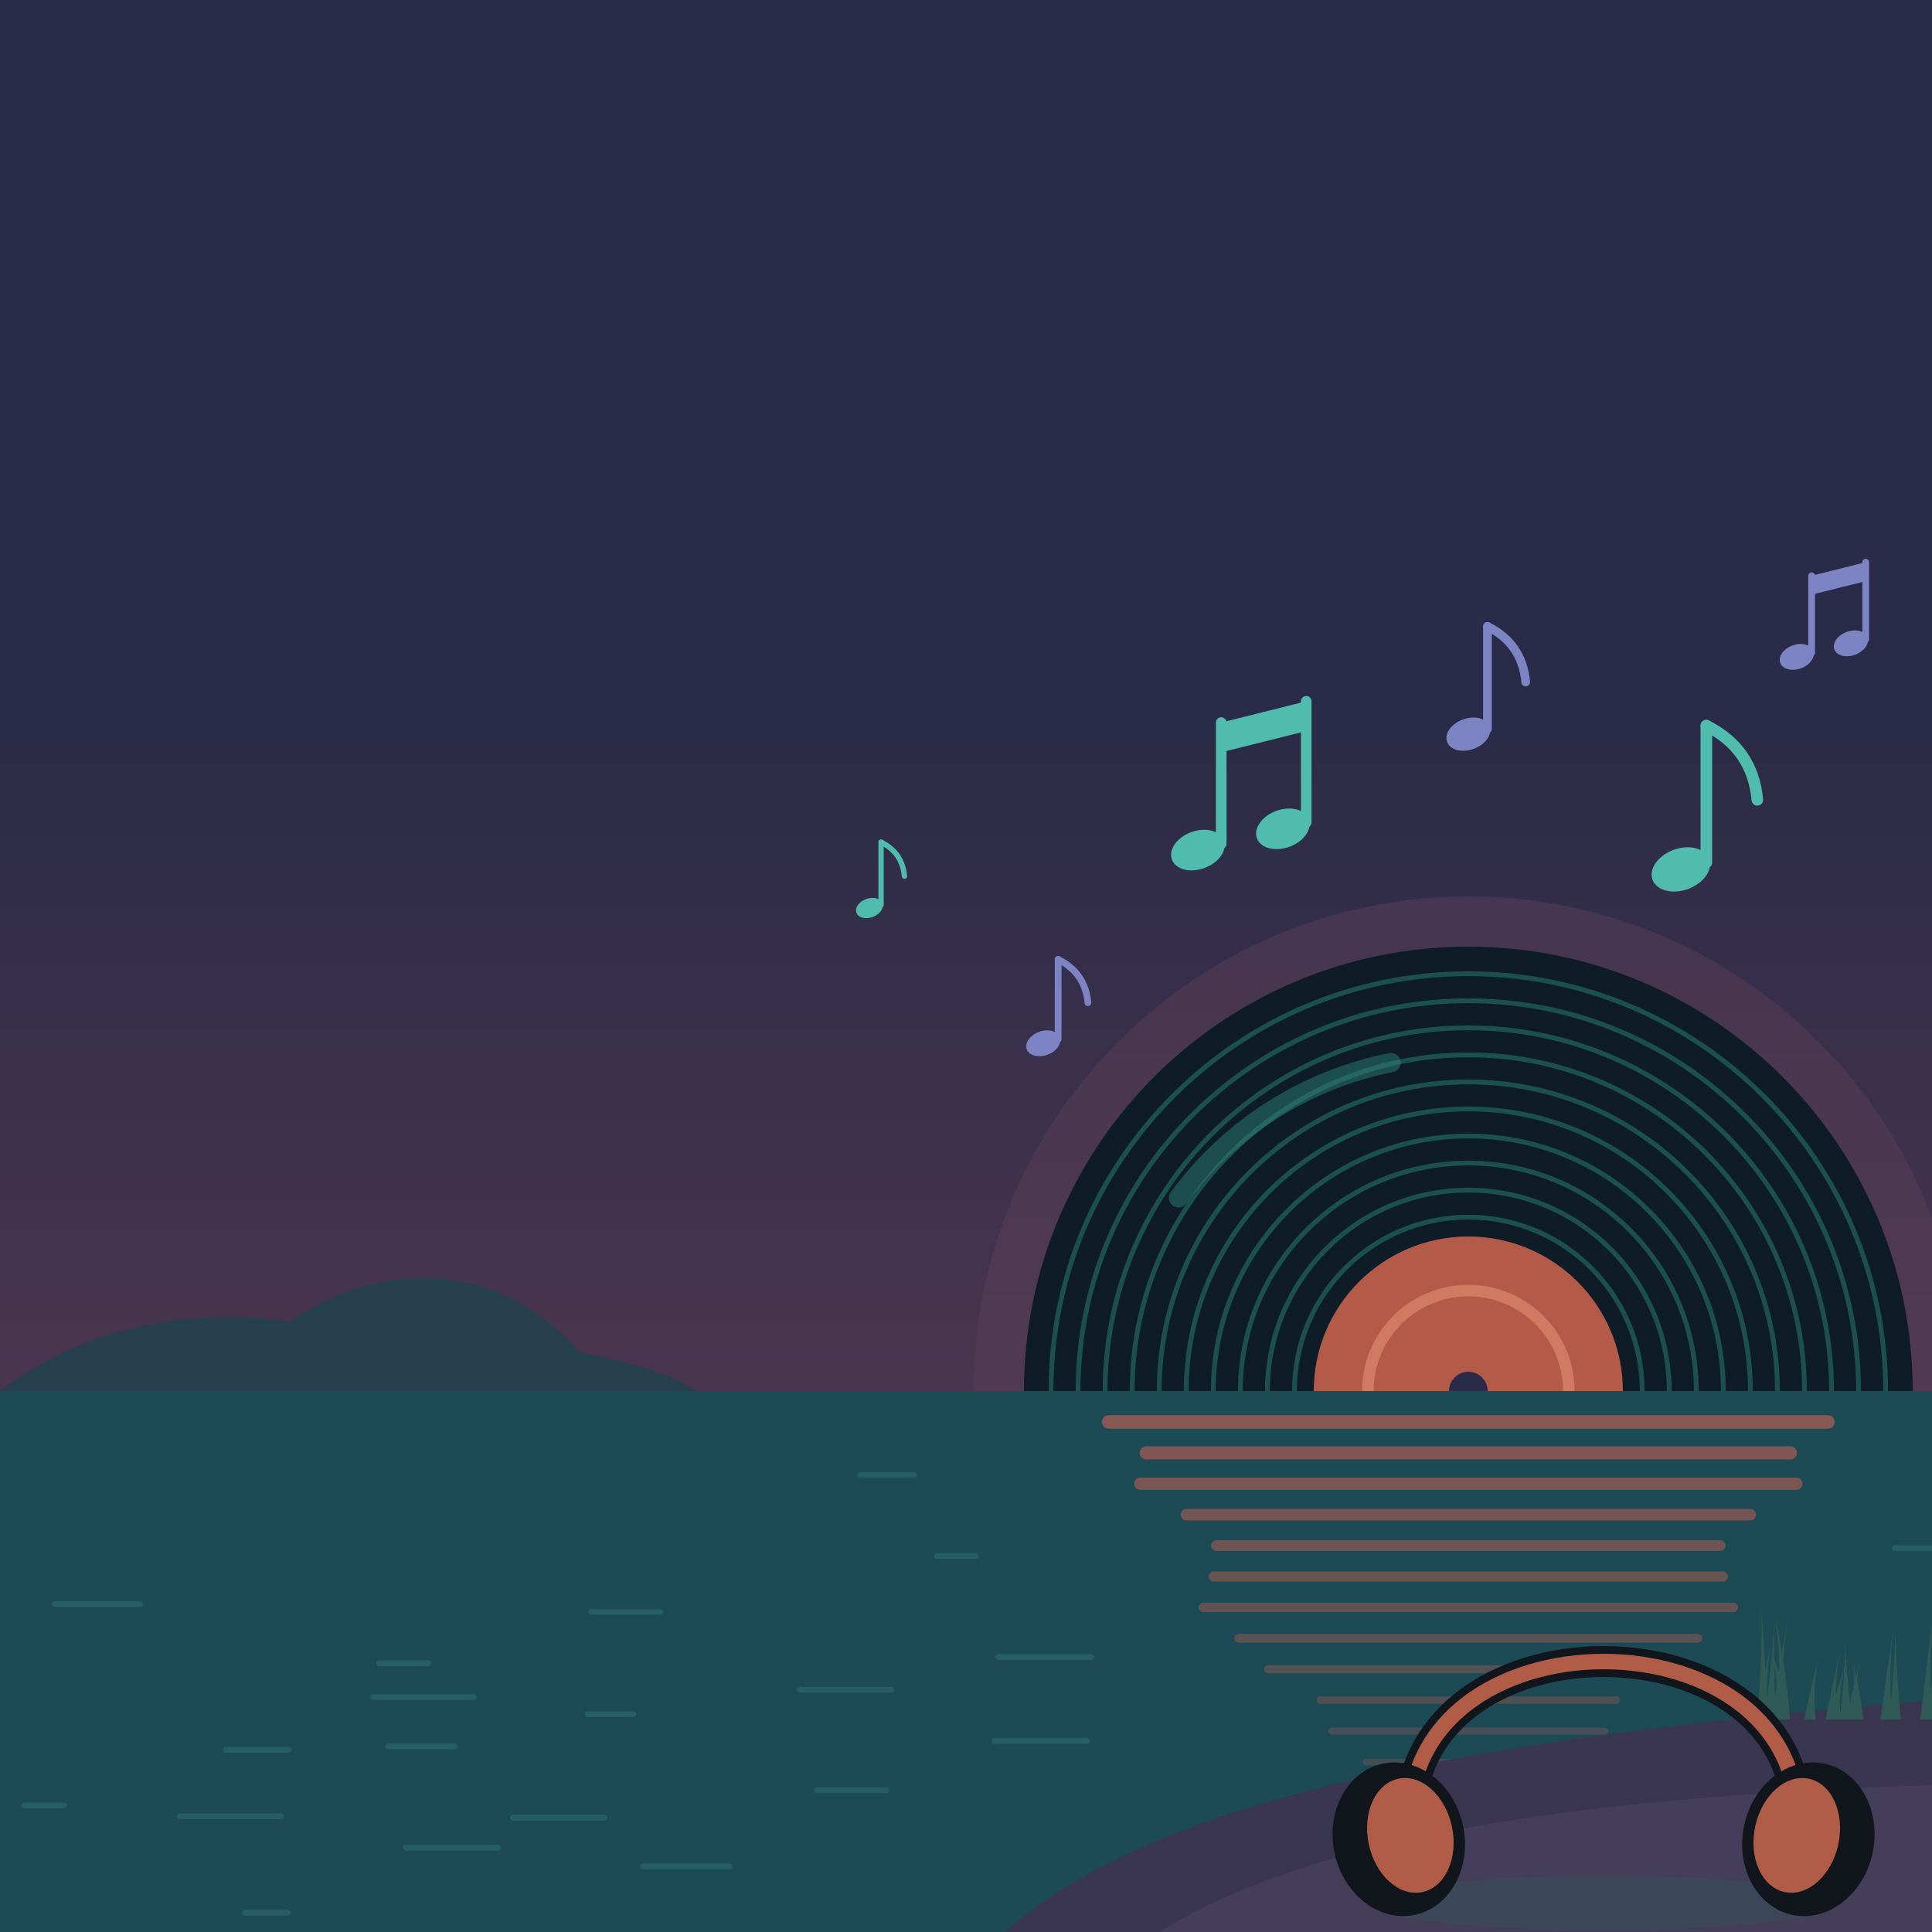
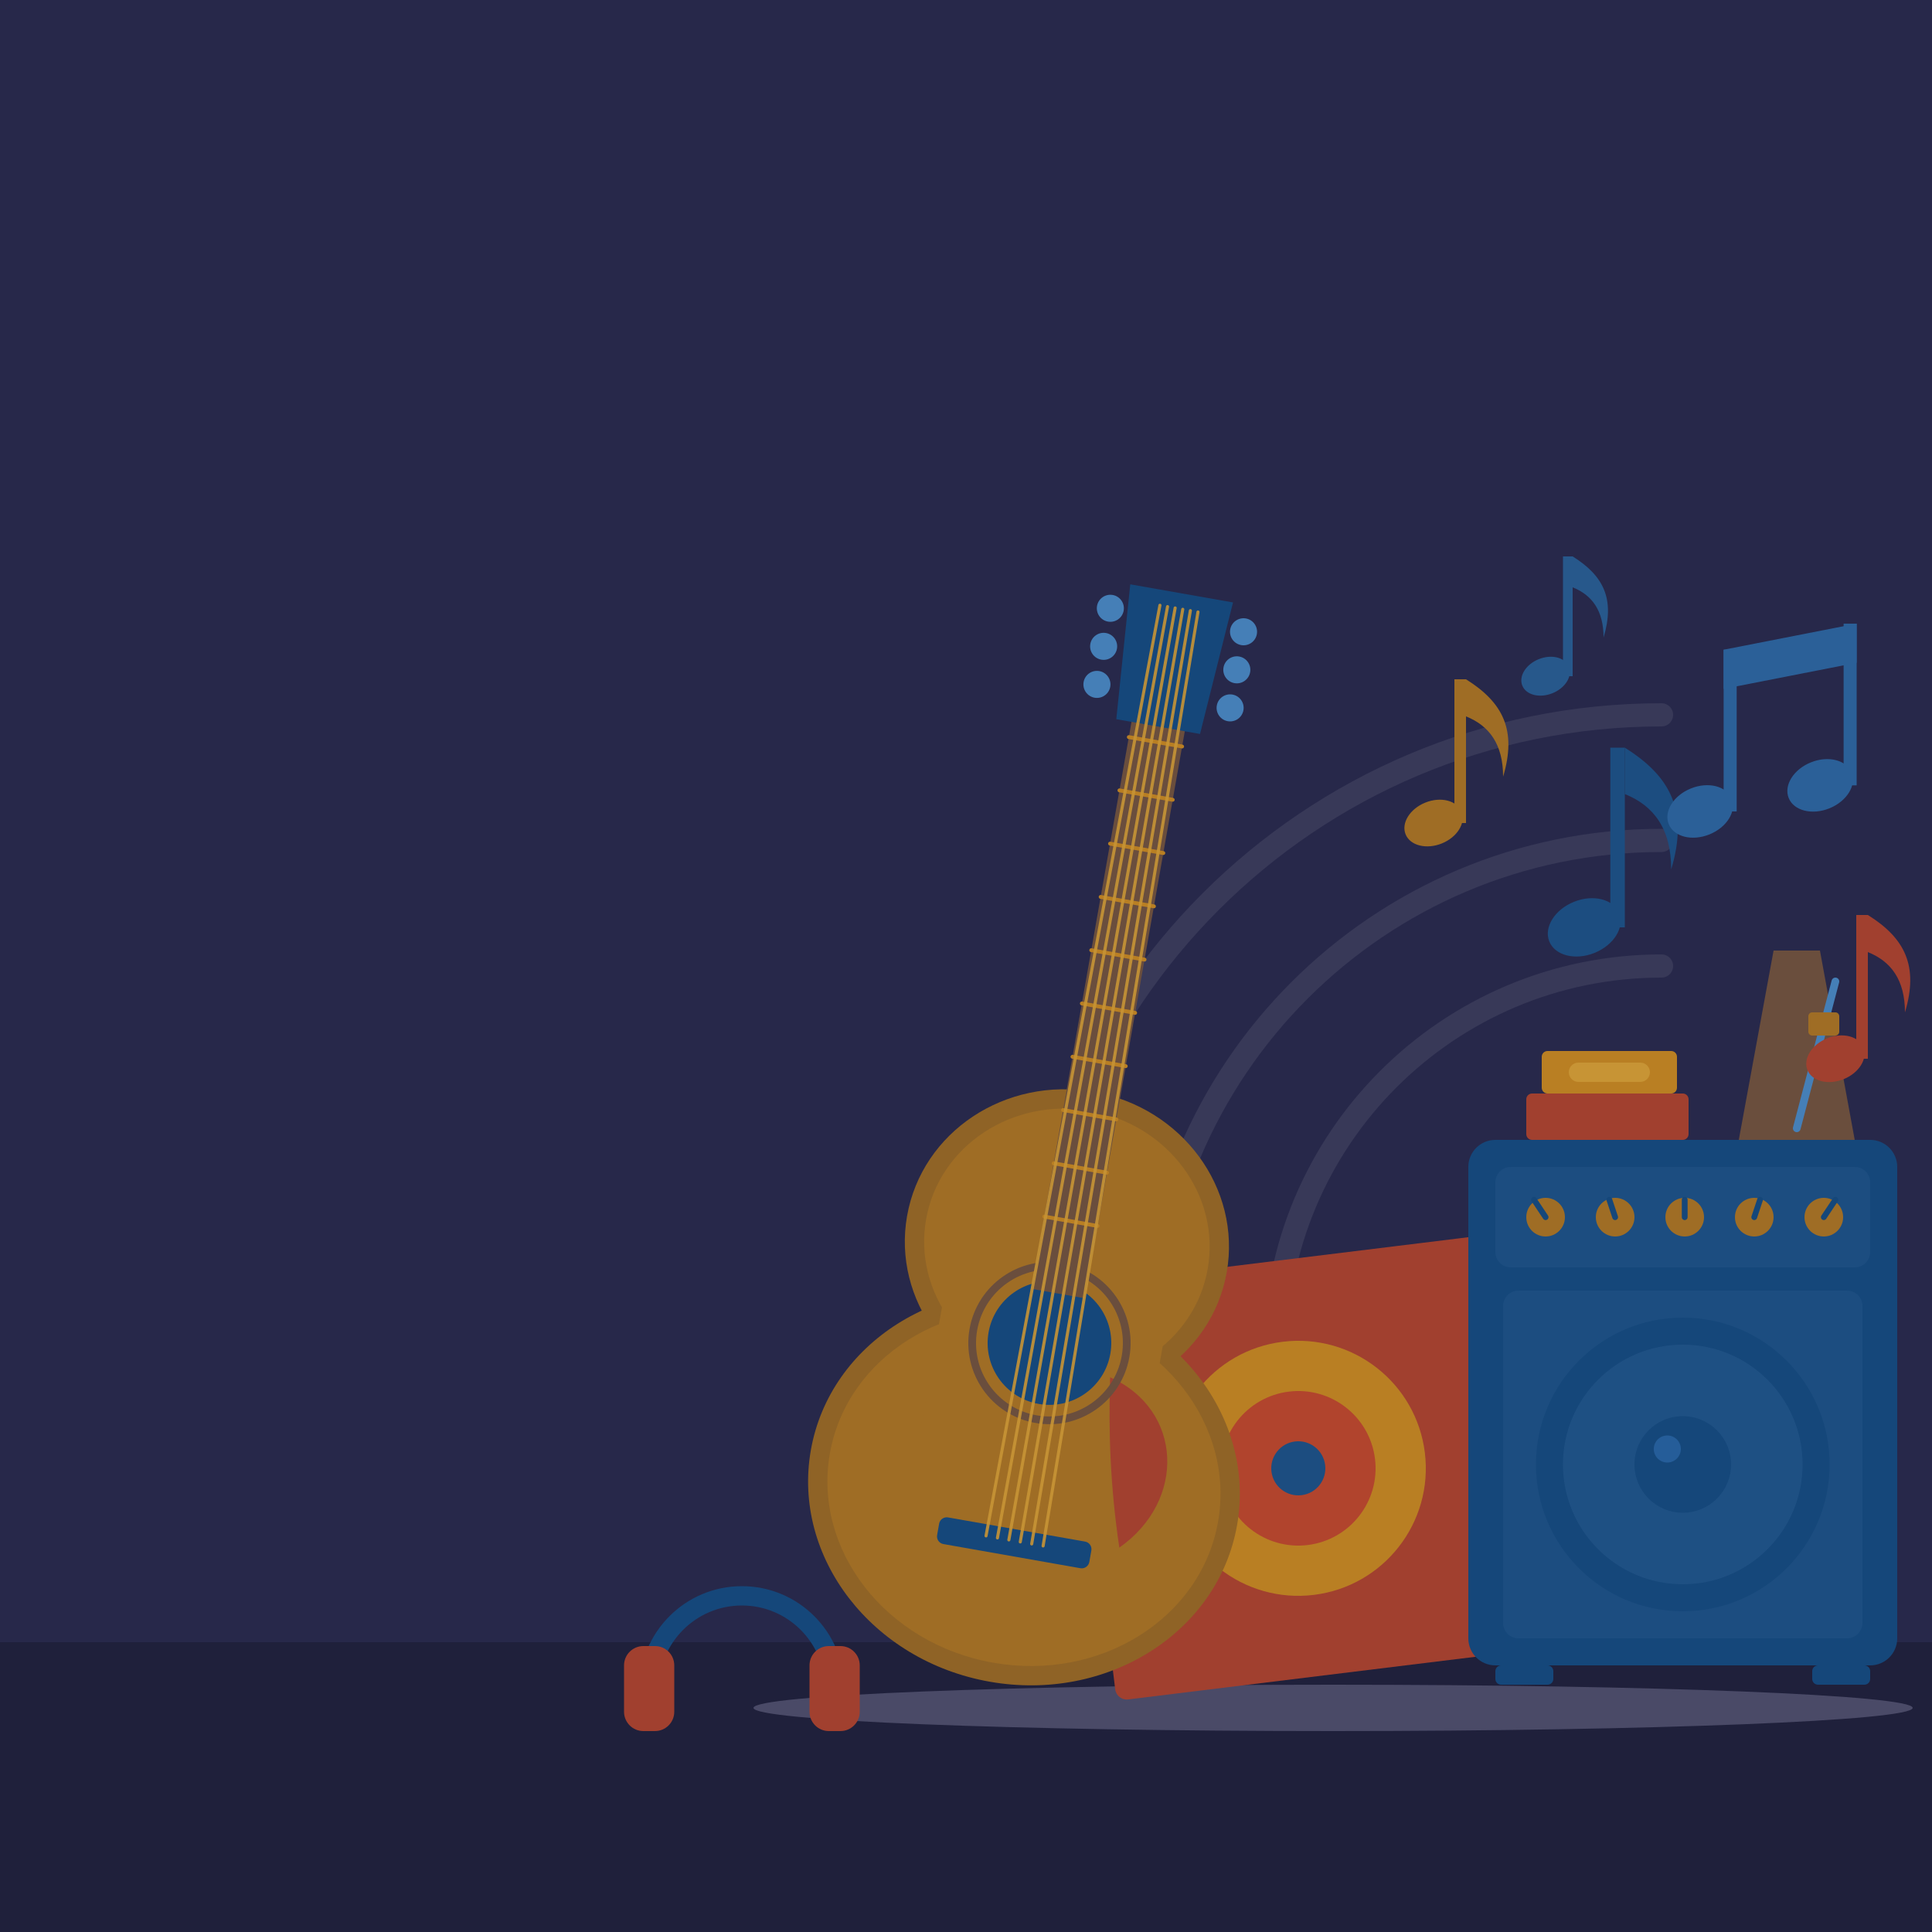
<svg xmlns="http://www.w3.org/2000/svg" viewBox="0 0 1000 1000" width="1000" height="1000">
-   <defs>
-     <linearGradient id="sky" x1="0" y1="0" x2="0" y2="1">
-       <stop offset="0.38" stop-color="#2a2b48" />
-       <stop offset="0.72" stop-color="#4a3550" />
-     </linearGradient>
-   </defs>
-   <rect x="0" y="0" width="1000" height="1000" fill="url(#sky)" />
-   <circle cx="760" cy="720" r="256" fill="#5a3e58" opacity="0.5" />
-   <path d="M530 720A230 230 0 0 1 990 720Z" fill="#0d1c26" />
-   <path d="M670 720A90 90 0 0 1 850 720M656 720A104 104 0 0 1 864 720M642 720A118 118 0 0 1 878 720M628 720A132 132 0 0 1 892 720M614 720A146 146 0 0 1 906 720M600 720A160 160 0 0 1 920 720M586 720A174 174 0 0 1 934 720M572 720A188 188 0 0 1 948 720M558 720A202 202 0 0 1 962 720M544 720A216 216 0 0 1 976 720" fill="none" stroke="#1f5c58" stroke-width="2.5" stroke-linecap="round" stroke-linejoin="round" opacity="0.8" />
-   <path d="M610 620A180 180 0 0 1 720 550" fill="none" stroke="#2d8077" stroke-width="10" stroke-linecap="round" stroke-linejoin="round" opacity="0.5" />
-   <path d="M680 720A80 80 0 0 1 840 720Z" fill="#b45a48" />
-   <path d="M708 720A52 52 0 0 1 812 720" fill="none" stroke="#d07a62" stroke-width="6" stroke-linecap="round" stroke-linejoin="round" />
-   <path d="M750 720A10 10 0 0 1 770 720Z" fill="#2a2b48" />
-   <path d="M0 720L1000 720L1000 1000L0 1000Z" fill="#1c4a55" />
-   <path d="M573.9 736L946.1 736" fill="none" stroke="#9a5a52" stroke-width="7" stroke-linecap="round" stroke-linejoin="round" opacity="0.85" />
-   <path d="M593.2 752L926.8 752" fill="none" stroke="#9a5a52" stroke-width="6.7" stroke-linecap="round" stroke-linejoin="round" opacity="0.8" />
-   <path d="M590.2 768L929.8 768" fill="none" stroke="#9a5a52" stroke-width="6.3" stroke-linecap="round" stroke-linejoin="round" opacity="0.75" />
-   <path d="M614.1 784L905.9 784" fill="none" stroke="#9a5a52" stroke-width="6" stroke-linecap="round" stroke-linejoin="round" opacity="0.7" />
-   <path d="M629.7 800L890.3 800" fill="none" stroke="#9a5a52" stroke-width="5.6" stroke-linecap="round" stroke-linejoin="round" opacity="0.65" />
-   <path d="M628.2 816L891.8 816" fill="none" stroke="#9a5a52" stroke-width="5.2" stroke-linecap="round" stroke-linejoin="round" opacity="0.6" />
-   <path d="M622.9 832L897.1 832" fill="none" stroke="#9a5a52" stroke-width="4.9" stroke-linecap="round" stroke-linejoin="round" opacity="0.55" />
-   <path d="M641.2 848L878.8 848" fill="none" stroke="#9a5a52" stroke-width="4.6" stroke-linecap="round" stroke-linejoin="round" opacity="0.5" />
-   <path d="M656.5 864L863.5 864" fill="none" stroke="#9a5a52" stroke-width="4.2" stroke-linecap="round" stroke-linejoin="round" opacity="0.45" />
-   <path d="M683.5 880L836.5 880" fill="none" stroke="#9a5a52" stroke-width="3.9" stroke-linecap="round" stroke-linejoin="round" opacity="0.4" />
-   <path d="M689.3 896L830.7 896" fill="none" stroke="#9a5a52" stroke-width="3.5" stroke-linecap="round" stroke-linejoin="round" opacity="0.35" />
-   <path d="M706.8 912L813.2 912" fill="none" stroke="#9a5a52" stroke-width="3.2" stroke-linecap="round" stroke-linejoin="round" opacity="0.3" />
-   <path d="M485 805.4L505.1 805.4" fill="none" stroke="#2f6a72" stroke-width="3" stroke-linecap="round" stroke-linejoin="round" opacity="0.6" />
-   <path d="M414 874.6L461.3 874.6" fill="none" stroke="#2f6a72" stroke-width="3" stroke-linecap="round" stroke-linejoin="round" opacity="0.6" />
-   <path d="M193 878.4L245.2 878.4" fill="none" stroke="#2f6a72" stroke-width="3" stroke-linecap="round" stroke-linejoin="round" opacity="0.6" />
-   <path d="M265.5 940.8L312.9 940.8" fill="none" stroke="#2f6a72" stroke-width="3" stroke-linecap="round" stroke-linejoin="round" opacity="0.6" />
-   <path d="M93.1 940.1L145.3 940.1" fill="none" stroke="#2f6a72" stroke-width="3" stroke-linecap="round" stroke-linejoin="round" opacity="0.6" />
-   <path d="M445.2 763.4L473.1 763.4" fill="none" stroke="#2f6a72" stroke-width="3" stroke-linecap="round" stroke-linejoin="round" opacity="0.6" />
-   <path d="M200.9 903.9L235.3 903.9" fill="none" stroke="#2f6a72" stroke-width="3" stroke-linecap="round" stroke-linejoin="round" opacity="0.6" />
-   <path d="M514.7 901.1L562.6 901.1" fill="none" stroke="#2f6a72" stroke-width="3" stroke-linecap="round" stroke-linejoin="round" opacity="0.6" />
-   <path d="M28.4 830.3L72.5 830.3" fill="none" stroke="#2f6a72" stroke-width="3" stroke-linecap="round" stroke-linejoin="round" opacity="0.6" />
-   <path d="M304.3 887.3L327.9 887.3" fill="none" stroke="#2f6a72" stroke-width="3" stroke-linecap="round" stroke-linejoin="round" opacity="0.6" />
-   <path d="M116.8 905.7L149.3 905.7" fill="none" stroke="#2f6a72" stroke-width="3" stroke-linecap="round" stroke-linejoin="round" opacity="0.6" />
-   <path d="M196.2 860.9L221.7 860.9" fill="none" stroke="#2f6a72" stroke-width="3" stroke-linecap="round" stroke-linejoin="round" opacity="0.6" />
-   <path d="M209.9 956.4L257.8 956.4" fill="none" stroke="#2f6a72" stroke-width="3" stroke-linecap="round" stroke-linejoin="round" opacity="0.6" />
-   <path d="M12.5 934.5L33.2 934.5" fill="none" stroke="#2f6a72" stroke-width="3" stroke-linecap="round" stroke-linejoin="round" opacity="0.6" />
-   <path d="M332.9 966.1L377.7 966.1" fill="none" stroke="#2f6a72" stroke-width="3" stroke-linecap="round" stroke-linejoin="round" opacity="0.6" />
-   <path d="M306.1 834.4L341.7 834.4" fill="none" stroke="#2f6a72" stroke-width="3" stroke-linecap="round" stroke-linejoin="round" opacity="0.6" />
-   <path d="M126.8 990L149 990" fill="none" stroke="#2f6a72" stroke-width="3" stroke-linecap="round" stroke-linejoin="round" opacity="0.6" />
-   <path d="M422.9 926.6L458.8 926.6" fill="none" stroke="#2f6a72" stroke-width="3" stroke-linecap="round" stroke-linejoin="round" opacity="0.6" />
-   <path d="M981 801.3L1040.1 801.3" fill="none" stroke="#2f6a72" stroke-width="3" stroke-linecap="round" stroke-linejoin="round" opacity="0.6" />
-   <path d="M516.7 857.7L564.9 857.7" fill="none" stroke="#2f6a72" stroke-width="3" stroke-linecap="round" stroke-linejoin="round" opacity="0.6" />
-   <path d="M0 720C40 690 90 676 150 684C200 650 260 654 300 700C330 706 350 712 360 720Z" fill="#26404f" />
-   <g transform="translate(620 440) scale(1.1)">
-     <ellipse cx="0" cy="0" rx="13" ry="9" fill="#4fbcae" transform="rotate(-20)" />
-     <ellipse cx="40" cy="-10" rx="13" ry="9" fill="#4fbcae" transform="rotate(-20 40 -10)" />
-     <path d="M11 -3L11 -60" fill="none" stroke="#4fbcae" stroke-width="5" stroke-linecap="round" stroke-linejoin="round" />
-     <path d="M51 -13L51 -70" fill="none" stroke="#4fbcae" stroke-width="5" stroke-linecap="round" stroke-linejoin="round" />
-     <path d="M11 -60L51 -70L51 -56L11 -46Z" fill="#4fbcae" />
+   <rect x="0" y="0" width="1000" height="1000" fill="#27284a" />
+   <rect x="0" y="850" width="1000" height="150" fill="#1f203b" />
+   <path d="M660 700A200 200 0 0 1 860 500" fill="none" stroke="#383958" stroke-width="12" stroke-linecap="round" stroke-linejoin="round" />
+   <path d="M595 700A265 265 0 0 1 860 435" fill="none" stroke="#383958" stroke-width="12" stroke-linecap="round" stroke-linejoin="round" />
+   <path d="M530 700A330 330 0 0 1 860 370" fill="none" stroke="#383958" stroke-width="12" stroke-linecap="round" stroke-linejoin="round" />
+   <ellipse cx="690" cy="884" rx="300" ry="12" fill="#4a4a67" />
+   <g transform="translate(672 760) rotate(-7)">
+     <circle cx="46" cy="-6" r="100" fill="#15477a" />
+     <circle cx="46" cy="-6" r="86" fill="none" stroke="#27588b" stroke-width="2" stroke-linecap="round" stroke-linejoin="round" opacity="0.7" />
+     <circle cx="46" cy="-6" r="72" fill="none" stroke="#27588b" stroke-width="2" stroke-linecap="round" stroke-linejoin="round" opacity="0.7" />
+     <circle cx="46" cy="-6" r="58" fill="none" stroke="#27588b" stroke-width="2" stroke-linecap="round" stroke-linejoin="round" opacity="0.7" />
+     <circle cx="46" cy="-6" r="36" fill="#9f6d25" />
+     <circle cx="46" cy="-6" r="6" fill="#15477a" />
+     <rect x="-108" y="-108" width="216" height="216" rx="6" fill="#a1402f" />
+     <circle cx="0" cy="0" r="66" fill="#b97f23" />
+     <circle cx="0" cy="0" r="40" fill="#b1442d" />
+     <circle cx="0" cy="0" r="14" fill="#1c4d80" />
  </g>
-   <g transform="translate(760 380) scale(0.9)">
-     <ellipse cx="0" cy="0" rx="13" ry="9" fill="#7c84c4" transform="rotate(-20)" />
-     <path d="M11 -3L11 -62" fill="none" stroke="#7c84c4" stroke-width="5" stroke-linecap="round" stroke-linejoin="round" />
-     <path d="M11 -62q20 10 22 32" fill="none" stroke="#7c84c4" stroke-width="5" stroke-linecap="round" stroke-linejoin="round" />
+   <rect x="790" y="566" width="84" height="24" rx="3" fill="#a1402f" />
+   <rect x="798" y="544" width="70" height="22" rx="3" fill="#b97f23" />
+   <rect x="812" y="550" width="42" height="10" rx="5" fill="#c79435" />
+   <path d="M900 590L960 590L942 492L918 492Z" fill="#6a4e3d" />
+   <path d="M930 584L950 508" fill="none" stroke="#457fb7" stroke-width="4" stroke-linecap="round" stroke-linejoin="round" />
+   <rect x="936" y="524" width="16" height="12" rx="2" fill="#9f6d25" />
+   <rect x="760" y="590" width="222" height="272" rx="14" fill="#15477a" />
+   <rect x="774" y="604" width="194" height="52" rx="8" fill="#1c4d80" />
+   <rect x="778" y="668" width="186" height="180" rx="8" fill="#1c4d80" />
+   <circle cx="871" cy="758" r="76" fill="#15477a" />
+   <circle cx="871" cy="758" r="62" fill="#27588b" opacity="0.55" />
+   <circle cx="871" cy="758" r="25" fill="#15477a" />
+   <circle cx="863" cy="750" r="7" fill="#306cad" opacity="0.6" />
+   <rect x="774" y="862" width="30" height="10" rx="3" fill="#15477a" />
+   <rect x="938" y="862" width="30" height="10" rx="3" fill="#15477a" />
+   <circle cx="800" cy="630" r="10" fill="#9f6d25" />
+   <path d="M800 630L794 621" fill="none" stroke="#15477a" stroke-width="3" stroke-linecap="round" stroke-linejoin="round" />
+   <circle cx="836" cy="630" r="10" fill="#9f6d25" />
+   <path d="M836 630L833 621" fill="none" stroke="#15477a" stroke-width="3" stroke-linecap="round" stroke-linejoin="round" />
+   <circle cx="872" cy="630" r="10" fill="#9f6d25" />
+   <path d="M872 630L872 621" fill="none" stroke="#15477a" stroke-width="3" stroke-linecap="round" stroke-linejoin="round" />
+   <circle cx="908" cy="630" r="10" fill="#9f6d25" />
+   <path d="M908 630L911 621" fill="none" stroke="#15477a" stroke-width="3" stroke-linecap="round" stroke-linejoin="round" />
+   <circle cx="944" cy="630" r="10" fill="#9f6d25" />
+   <path d="M944 630L950 621" fill="none" stroke="#15477a" stroke-width="3" stroke-linecap="round" stroke-linejoin="round" />
+   <g transform="translate(530 770) rotate(10)">
+     <ellipse cx="0" cy="0" rx="112" ry="102" fill="#8f6326" />
+     <ellipse cx="0" cy="-128" rx="84" ry="80" fill="#8f6326" />
+     <rect x="-66" y="-104" width="132" height="76" fill="#8f6326" />
+     <ellipse cx="0" cy="0" rx="102" ry="92" fill="#9f6d25" />
+     <ellipse cx="0" cy="-128" rx="74" ry="70" fill="#9f6d25" />
+     <rect x="-58" y="-106" width="116" height="82" fill="#9f6d25" />
+     <path d="M34 -64C74 -54 84 -8 54 22C44 -8 38 -36 34 -64Z" fill="#a1402f" />
+     <circle cx="0" cy="-76" r="40" fill="none" stroke="#6a4e3d" stroke-width="4" stroke-linecap="round" stroke-linejoin="round" />
+     <circle cx="0" cy="-76" r="32" fill="#15477a" />
+     <rect x="-40" y="22" width="80" height="14" rx="4" fill="#15477a" />
+     <rect x="-14" y="-402" width="28" height="300" fill="#6a4e3d" />
+     <path d="M-14 -392L14 -392" fill="none" stroke="#b97f23" stroke-width="2" stroke-linecap="round" stroke-linejoin="round" />
+     <path d="M-14 -364L14 -364" fill="none" stroke="#b97f23" stroke-width="2" stroke-linecap="round" stroke-linejoin="round" />
+     <path d="M-14 -336L14 -336" fill="none" stroke="#b97f23" stroke-width="2" stroke-linecap="round" stroke-linejoin="round" />
+     <path d="M-14 -308L14 -308" fill="none" stroke="#b97f23" stroke-width="2" stroke-linecap="round" stroke-linejoin="round" />
+     <path d="M-14 -280L14 -280" fill="none" stroke="#b97f23" stroke-width="2" stroke-linecap="round" stroke-linejoin="round" />
+     <path d="M-14 -252L14 -252" fill="none" stroke="#b97f23" stroke-width="2" stroke-linecap="round" stroke-linejoin="round" />
+     <path d="M-14 -224L14 -224" fill="none" stroke="#b97f23" stroke-width="2" stroke-linecap="round" stroke-linejoin="round" />
+     <path d="M-14 -196L14 -196" fill="none" stroke="#b97f23" stroke-width="2" stroke-linecap="round" stroke-linejoin="round" />
+     <path d="M-14 -168L14 -168" fill="none" stroke="#b97f23" stroke-width="2" stroke-linecap="round" stroke-linejoin="round" />
+     <path d="M-14 -140L14 -140" fill="none" stroke="#b97f23" stroke-width="2" stroke-linecap="round" stroke-linejoin="round" />
+     <path d="M-22 -400L22 -400L27 -470L-27 -470Z" fill="#15477a" />
+     <circle cx="-35" cy="-416" r="7" fill="#457fb7" />
+     <circle cx="-35" cy="-436" r="7" fill="#457fb7" />
+     <circle cx="-35" cy="-456" r="7" fill="#457fb7" />
+     <circle cx="35" cy="-416" r="7" fill="#457fb7" />
+     <circle cx="35" cy="-436" r="7" fill="#457fb7" />
+     <circle cx="35" cy="-456" r="7" fill="#457fb7" />
+     <path d="M-10 -462L-15 28" fill="none" stroke="#c79435" stroke-width="1.6" stroke-linecap="round" stroke-linejoin="round" opacity="0.9" />
+     <path d="M-6 -462L-9 28" fill="none" stroke="#c79435" stroke-width="1.6" stroke-linecap="round" stroke-linejoin="round" opacity="0.9" />
+     <path d="M-2 -462L-3 28" fill="none" stroke="#c79435" stroke-width="1.6" stroke-linecap="round" stroke-linejoin="round" opacity="0.9" />
+     <path d="M2 -462L3 28" fill="none" stroke="#c79435" stroke-width="1.6" stroke-linecap="round" stroke-linejoin="round" opacity="0.9" />
+     <path d="M6 -462L9 28" fill="none" stroke="#c79435" stroke-width="1.6" stroke-linecap="round" stroke-linejoin="round" opacity="0.9" />
+     <path d="M10 -462L15 28" fill="none" stroke="#c79435" stroke-width="1.6" stroke-linecap="round" stroke-linejoin="round" opacity="0.9" />
  </g>
-   <g transform="translate(870 450) scale(1.2)">
-     <ellipse cx="0" cy="0" rx="13" ry="9" fill="#4fbcae" transform="rotate(-20)" />
-     <path d="M11 -3L11 -62" fill="none" stroke="#4fbcae" stroke-width="5" stroke-linecap="round" stroke-linejoin="round" />
-     <path d="M11 -62q20 10 22 32" fill="none" stroke="#4fbcae" stroke-width="5" stroke-linecap="round" stroke-linejoin="round" />
+   <path d="M336 874A48 48 0 0 1 432 874" fill="none" stroke="#15477a" stroke-width="10" stroke-linecap="round" stroke-linejoin="round" />
+   <rect x="323" y="852" width="26" height="44" rx="10" fill="#a1402f" />
+   <rect x="419" y="852" width="26" height="44" rx="10" fill="#a1402f" />
+   <g transform="translate(820 480) scale(1.5)">
+     <ellipse cx="0" cy="0" rx="13" ry="9.5" fill="#1c4d80" transform="rotate(-22)" />
+     <rect x="9" y="-62" width="5" height="62" fill="#1c4d80" />
+     <path d="M14 -62C30 -52 36 -40 30 -20C30 -34 24 -42 14 -46Z" fill="#1c4d80" />
  </g>
-   <g transform="translate(540 540) scale(0.7)">
-     <ellipse cx="0" cy="0" rx="13" ry="9" fill="#7c84c4" transform="rotate(-20)" />
-     <path d="M11 -3L11 -62" fill="none" stroke="#7c84c4" stroke-width="5" stroke-linecap="round" stroke-linejoin="round" />
-     <path d="M11 -62q20 10 22 32" fill="none" stroke="#7c84c4" stroke-width="5" stroke-linecap="round" stroke-linejoin="round" />
+   <g transform="translate(880 420) scale(1.35)">
+     <ellipse cx="0" cy="0" rx="13" ry="9.5" fill="#2b6098" transform="rotate(-22)" />
+     <rect x="9" y="-62" width="5" height="62" fill="#2b6098" />
+     <ellipse cx="46" cy="-10" rx="13" ry="9.5" fill="#2b6098" transform="rotate(-22 46 -10)" />
+     <rect x="55" y="-72" width="5" height="62" fill="#2b6098" />
+     <path d="M9 -62L60 -72L60 -57L9 -47Z" fill="#2b6098" />
  </g>
-   <g transform="translate(930 340) scale(0.7)">
-     <ellipse cx="0" cy="0" rx="13" ry="9" fill="#7c84c4" transform="rotate(-20)" />
-     <ellipse cx="40" cy="-10" rx="13" ry="9" fill="#7c84c4" transform="rotate(-20 40 -10)" />
-     <path d="M11 -3L11 -60" fill="none" stroke="#7c84c4" stroke-width="5" stroke-linecap="round" stroke-linejoin="round" />
-     <path d="M51 -13L51 -70" fill="none" stroke="#7c84c4" stroke-width="5" stroke-linecap="round" stroke-linejoin="round" />
-     <path d="M11 -60L51 -70L51 -56L11 -46Z" fill="#7c84c4" />
+   <g transform="translate(742 426) scale(1.2)">
+     <ellipse cx="0" cy="0" rx="13" ry="9.5" fill="#9f6d25" transform="rotate(-22)" />
+     <rect x="9" y="-62" width="5" height="62" fill="#9f6d25" />
+     <path d="M14 -62C30 -52 36 -40 30 -20C30 -34 24 -42 14 -46Z" fill="#9f6d25" />
  </g>
-   <g transform="translate(450 470) scale(0.55)">
-     <ellipse cx="0" cy="0" rx="13" ry="9" fill="#4fbcae" transform="rotate(-20)" />
-     <path d="M11 -3L11 -62" fill="none" stroke="#4fbcae" stroke-width="5" stroke-linecap="round" stroke-linejoin="round" />
-     <path d="M11 -62q20 10 22 32" fill="none" stroke="#4fbcae" stroke-width="5" stroke-linecap="round" stroke-linejoin="round" />
+   <g transform="translate(950 548) scale(1.2)">
+     <ellipse cx="0" cy="0" rx="13" ry="9.5" fill="#a1402f" transform="rotate(-22)" />
+     <rect x="9" y="-62" width="5" height="62" fill="#a1402f" />
+     <path d="M14 -62C30 -52 36 -40 30 -20C30 -34 24 -42 14 -46Z" fill="#a1402f" />
  </g>
-   <path d="M520 1000C600 930 760 900 1000 880L1000 1000Z" fill="#3a3550" />
-   <path d="M600 1000C680 950 820 930 1000 924L1000 1000Z" fill="#443e5a" />
-   <path d="M913.5 890Q917.1 859.6 918.7 839.3Q917.5 864.7 919.5 890ZM944.9 890Q949.3 868.1 952.6 853.5Q948.9 871.8 950.9 890ZM977.8 890Q980.8 862.8 980.9 844.6Q981.8 867.3 983.8 890ZM920.6 890Q923 871.9 921.5 859.9Q924.6 875 926.6 890ZM955.5 890Q959.9 870.8 963.2 857.9Q959.5 874 961.5 890ZM920.2 890Q921 867.8 915.9 853Q924.2 871.5 926.2 890ZM996.8 890Q1001.6 858.7 1005.8 837.8Q1000.8 863.9 1002.8 890ZM958.6 890Q960.8 871.4 958.9 859Q962.6 874.5 964.6 890ZM946.8 890Q951.9 869.9 957 856.5Q950.8 873.3 952.8 890ZM933.8 890Q938.4 869.2 941.9 855.4Q937.8 872.7 939.8 890ZM909.5 890Q912.3 855.3 911.7 832.2Q913.5 861.1 915.5 890ZM952.2 890Q955.1 865.8 955 849.7Q956.2 869.9 958.2 890ZM915.7 890Q920.4 871.3 924.5 858.9Q919.7 874.4 921.7 890ZM920.5 890Q922.1 858 918.8 836.6Q924.5 863.3 926.5 890ZM993.9 890Q998.1 855.9 1001 833.2Q997.9 861.6 999.9 890ZM973.3 890Q977.4 861.5 980 842.6Q977.3 866.3 979.3 890ZM909.2 890Q913.8 863.4 917.5 845.7Q913.2 867.9 915.2 890ZM917.1 890Q922 855.4 926.3 832.3Q921.1 861.2 923.1 890Z" fill="#2f5a55" />
-   <ellipse cx="830" cy="985" rx="120" ry="14" fill="#2f5a55" opacity="0.35" />
-   <path d="M730 950C720 830 940 830 930 950" fill="none" stroke="#11151c" stroke-width="16" stroke-linecap="round" stroke-linejoin="round" />
-   <path d="M730 950C720 830 940 830 930 950" fill="none" stroke="#b15c46" stroke-width="8" stroke-linecap="round" stroke-linejoin="round" />
-   <ellipse cx="724" cy="952" rx="34" ry="40" fill="#11151c" transform="rotate(-12 724 952)" />
-   <ellipse cx="936" cy="952" rx="34" ry="40" fill="#11151c" transform="rotate(12 936 952)" />
-   <ellipse cx="730" cy="950" rx="22" ry="30" fill="#b15c46" transform="rotate(-12 730 950)" />
-   <ellipse cx="930" cy="950" rx="22" ry="30" fill="#b15c46" transform="rotate(12 930 950)" />
+   <g transform="translate(800 350) scale(1.0)">
+     <ellipse cx="0" cy="0" rx="13" ry="9.5" fill="#27588b" transform="rotate(-22)" />
+     <rect x="9" y="-62" width="5" height="62" fill="#27588b" />
+     <path d="M14 -62C30 -52 36 -40 30 -20C30 -34 24 -42 14 -46Z" fill="#27588b" />
+   </g>
</svg>
